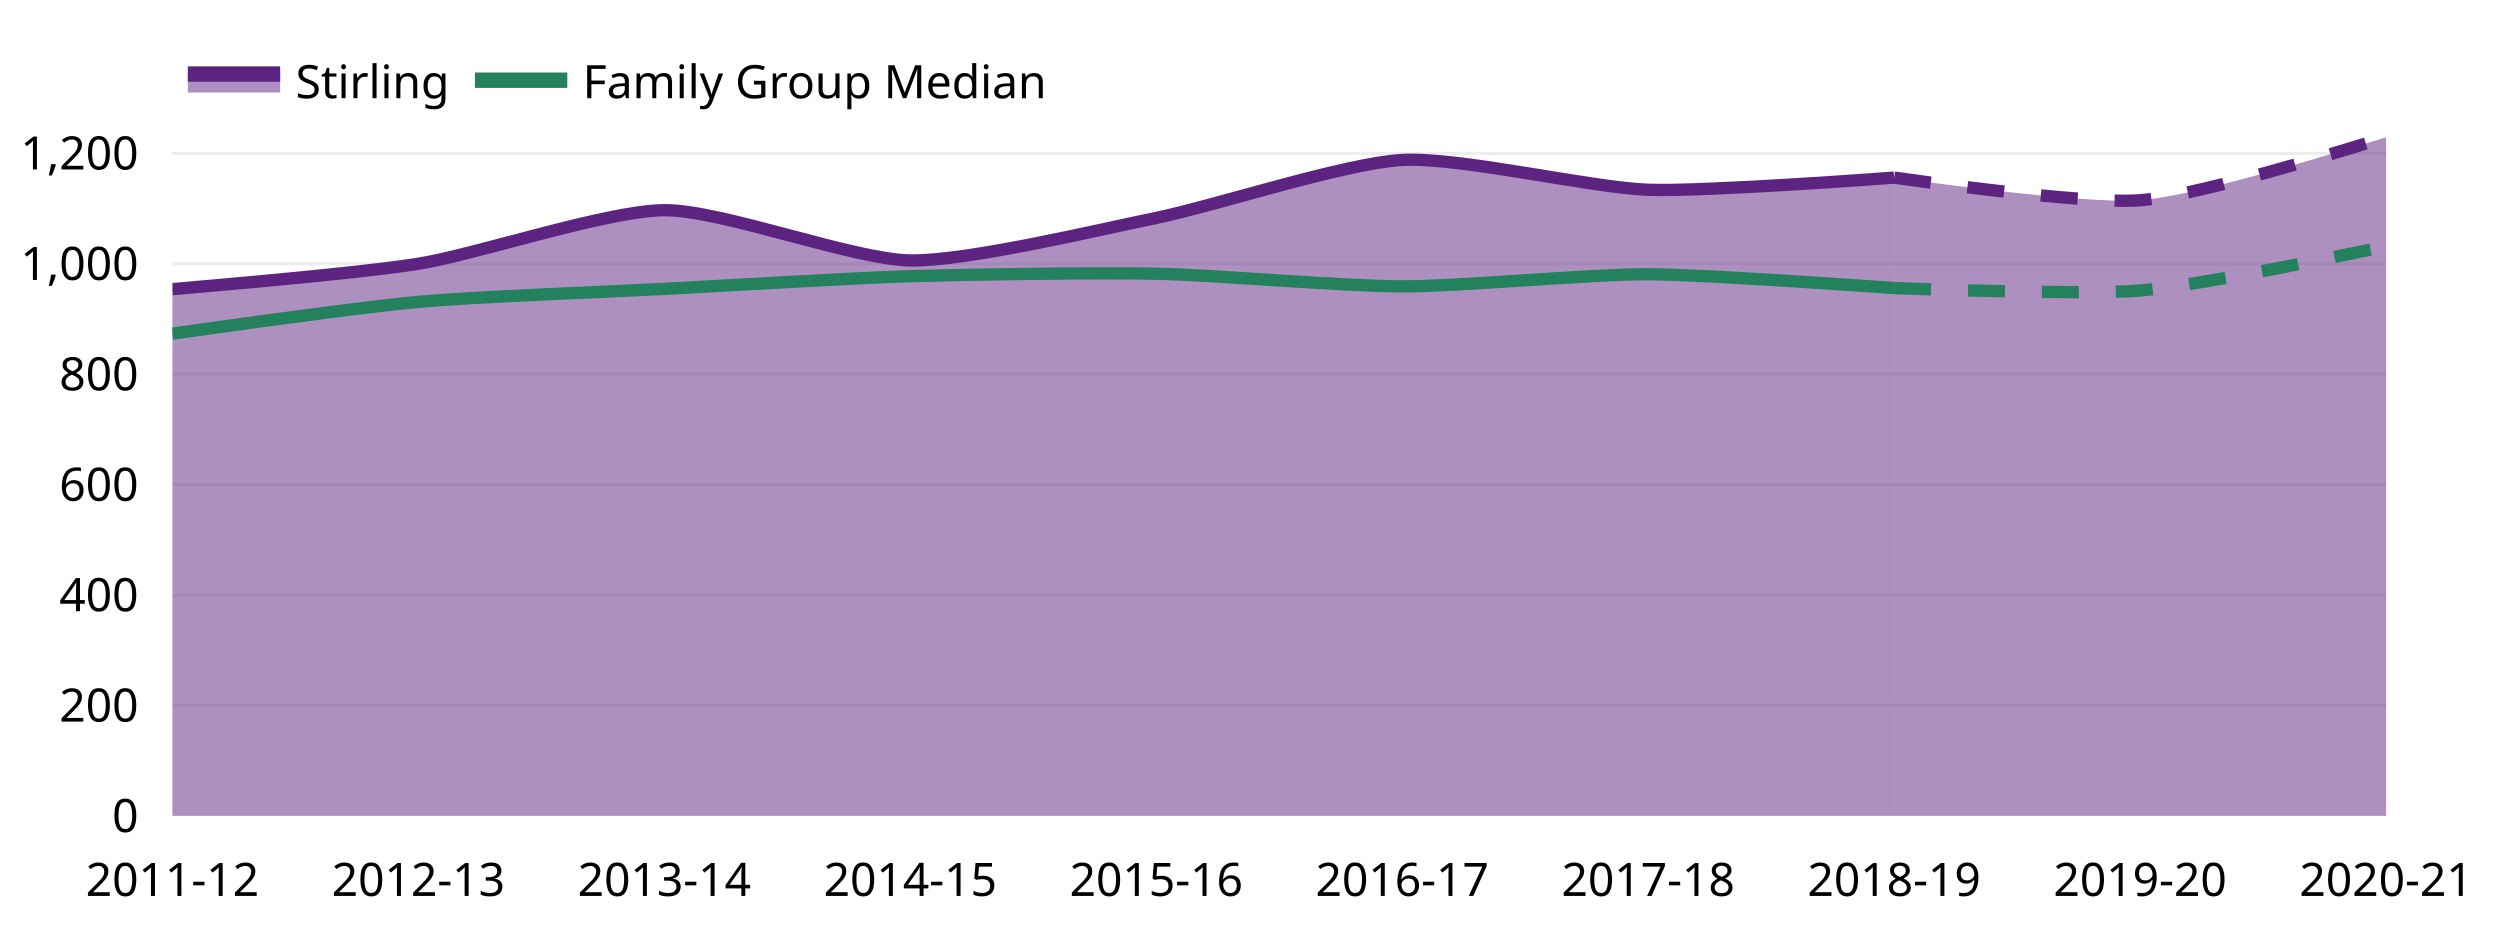
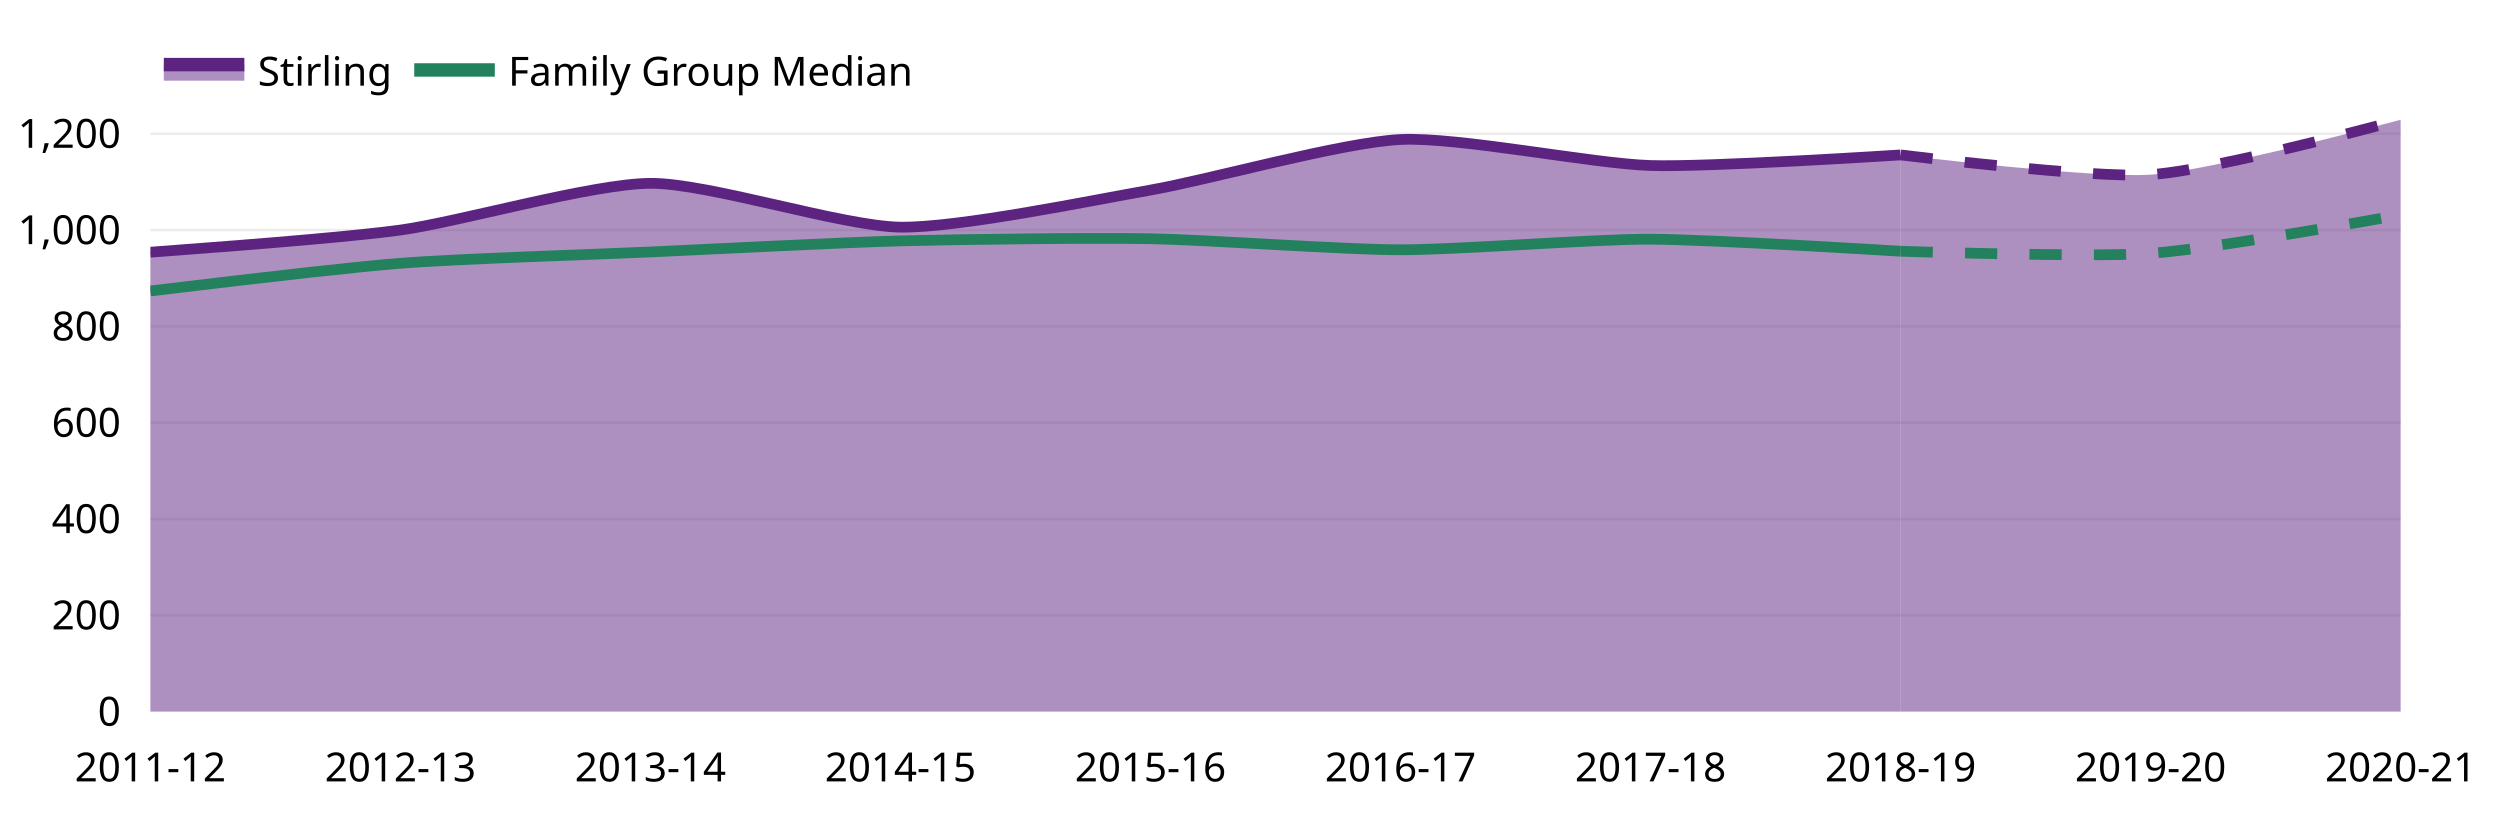
- <svg xmlns="http://www.w3.org/2000/svg" class="main-svg" width="812" height="305" style="" viewBox="0 0 812 305">
-   <rect x="0" y="0" width="812" height="305" style="fill: rgb(255, 255, 255); fill-opacity: 1;" />
-   <defs id="defs-a67686">
+ <svg xmlns="http://www.w3.org/2000/svg" class="main-svg" width="931" height="305" style="" viewBox="0 0 931 305">
+   <rect x="0" y="0" width="931" height="305" style="fill: rgb(255, 255, 255); fill-opacity: 1;" />
+   <defs id="defs-dfb4dc">
    <g class="clips">
-       <clipPath id="clipa67686xyplot" class="plotclip">
-         <rect width="719" height="232" />
-       </clipPath>
-       <clipPath class="axesclip" id="clipa67686x">
-         <rect x="56" y="0" width="719" height="305" />
-       </clipPath>
-       <clipPath class="axesclip" id="clipa67686y">
-         <rect x="0" y="33" width="812" height="232" />
-       </clipPath>
-       <clipPath class="axesclip" id="clipa67686xy">
-         <rect x="56" y="33" width="719" height="232" />
+       <clipPath id="clipdfb4dcxyplot" class="plotclip">
+         <rect width="838" height="232" />
+       </clipPath>
+       <clipPath class="axesclip" id="clipdfb4dcx">
+         <rect x="56" y="0" width="838" height="305" />
+       </clipPath>
+       <clipPath class="axesclip" id="clipdfb4dcy">
+         <rect x="0" y="33" width="931" height="232" />
+       </clipPath>
+       <clipPath class="axesclip" id="clipdfb4dcxy">
+         <rect x="56" y="33" width="838" height="232" />
      </clipPath>
    </g>
    <g class="gradients" />
    <g class="patterns" />
  </defs>
  <g class="bglayer">
-     <rect class="bg" x="46" y="23" width="739" height="252" style="fill: rgb(0, 0, 0); fill-opacity: 0; stroke-width: 0;" />
+     <rect class="bg" x="46" y="23" width="858" height="252" style="fill: rgb(0, 0, 0); fill-opacity: 0; stroke-width: 0;" />
  </g>
  <g class="layer-below">
    <g class="imagelayer" />
    <g class="shapelayer" />
  </g>
  <g class="cartesianlayer">
    <g class="subplot xy">
      <g class="layer-subplot">
        <g class="shapelayer" />
        <g class="imagelayer" />
      </g>
      <g class="gridlayer">
        <g class="x">
-           <path class="xgrid crisp" transform="translate(135.89,0)" d="M0,33v232" style="stroke: rgb(255, 255, 255); stroke-opacity: 1; stroke-width: 1px;" />
-           <path class="xgrid crisp" transform="translate(215.78,0)" d="M0,33v232" style="stroke: rgb(255, 255, 255); stroke-opacity: 1; stroke-width: 1px;" />
-           <path class="xgrid crisp" transform="translate(295.67,0)" d="M0,33v232" style="stroke: rgb(255, 255, 255); stroke-opacity: 1; stroke-width: 1px;" />
-           <path class="xgrid crisp" transform="translate(375.56,0)" d="M0,33v232" style="stroke: rgb(255, 255, 255); stroke-opacity: 1; stroke-width: 1px;" />
-           <path class="xgrid crisp" transform="translate(455.44,0)" d="M0,33v232" style="stroke: rgb(255, 255, 255); stroke-opacity: 1; stroke-width: 1px;" />
-           <path class="xgrid crisp" transform="translate(535.33,0)" d="M0,33v232" style="stroke: rgb(255, 255, 255); stroke-opacity: 1; stroke-width: 1px;" />
-           <path class="xgrid crisp" transform="translate(615.22,0)" d="M0,33v232" style="stroke: rgb(255, 255, 255); stroke-opacity: 1; stroke-width: 1px;" />
-           <path class="xgrid crisp" transform="translate(695.11,0)" d="M0,33v232" style="stroke: rgb(255, 255, 255); stroke-opacity: 1; stroke-width: 1px;" />
+           <path class="xgrid crisp" transform="translate(149.11,0)" d="M0,33v232" style="stroke: rgb(255, 255, 255); stroke-opacity: 1; stroke-width: 1px;" />
+           <path class="xgrid crisp" transform="translate(242.22,0)" d="M0,33v232" style="stroke: rgb(255, 255, 255); stroke-opacity: 1; stroke-width: 1px;" />
+           <path class="xgrid crisp" transform="translate(335.33,0)" d="M0,33v232" style="stroke: rgb(255, 255, 255); stroke-opacity: 1; stroke-width: 1px;" />
+           <path class="xgrid crisp" transform="translate(428.44,0)" d="M0,33v232" style="stroke: rgb(255, 255, 255); stroke-opacity: 1; stroke-width: 1px;" />
+           <path class="xgrid crisp" transform="translate(521.56,0)" d="M0,33v232" style="stroke: rgb(255, 255, 255); stroke-opacity: 1; stroke-width: 1px;" />
+           <path class="xgrid crisp" transform="translate(614.67,0)" d="M0,33v232" style="stroke: rgb(255, 255, 255); stroke-opacity: 1; stroke-width: 1px;" />
+           <path class="xgrid crisp" transform="translate(707.78,0)" d="M0,33v232" style="stroke: rgb(255, 255, 255); stroke-opacity: 1; stroke-width: 1px;" />
+           <path class="xgrid crisp" transform="translate(800.89,0)" d="M0,33v232" style="stroke: rgb(255, 255, 255); stroke-opacity: 1; stroke-width: 1px;" />
        </g>
        <g class="y">
-           <path class="ygrid crisp" transform="translate(0,229.13)" d="M56,0h719" style="stroke: rgb(237, 237, 237); stroke-opacity: 1; stroke-width: 1px;" />
-           <path class="ygrid crisp" transform="translate(0,193.27)" d="M56,0h719" style="stroke: rgb(237, 237, 237); stroke-opacity: 1; stroke-width: 1px;" />
-           <path class="ygrid crisp" transform="translate(0,157.4)" d="M56,0h719" style="stroke: rgb(237, 237, 237); stroke-opacity: 1; stroke-width: 1px;" />
-           <path class="ygrid crisp" transform="translate(0,121.53)" d="M56,0h719" style="stroke: rgb(237, 237, 237); stroke-opacity: 1; stroke-width: 1px;" />
-           <path class="ygrid crisp" transform="translate(0,85.67)" d="M56,0h719" style="stroke: rgb(237, 237, 237); stroke-opacity: 1; stroke-width: 1px;" />
-           <path class="ygrid crisp" transform="translate(0,49.8)" d="M56,0h719" style="stroke: rgb(237, 237, 237); stroke-opacity: 1; stroke-width: 1px;" />
+           <path class="ygrid crisp" transform="translate(0,229.13)" d="M56,0h838" style="stroke: rgb(237, 237, 237); stroke-opacity: 1; stroke-width: 1px;" />
+           <path class="ygrid crisp" transform="translate(0,193.27)" d="M56,0h838" style="stroke: rgb(237, 237, 237); stroke-opacity: 1; stroke-width: 1px;" />
+           <path class="ygrid crisp" transform="translate(0,157.4)" d="M56,0h838" style="stroke: rgb(237, 237, 237); stroke-opacity: 1; stroke-width: 1px;" />
+           <path class="ygrid crisp" transform="translate(0,121.53)" d="M56,0h838" style="stroke: rgb(237, 237, 237); stroke-opacity: 1; stroke-width: 1px;" />
+           <path class="ygrid crisp" transform="translate(0,85.67)" d="M56,0h838" style="stroke: rgb(237, 237, 237); stroke-opacity: 1; stroke-width: 1px;" />
+           <path class="ygrid crisp" transform="translate(0,49.8)" d="M56,0h838" style="stroke: rgb(237, 237, 237); stroke-opacity: 1; stroke-width: 1px;" />
        </g>
      </g>
      <g class="zerolinelayer">
-         <path class="yzl zl crisp" transform="translate(0,265)" d="M56,0h719" style="stroke: rgb(255, 255, 255); stroke-opacity: 1; stroke-width: 2px;" />
+         <path class="yzl zl crisp" transform="translate(0,265)" d="M56,0h838" style="stroke: rgb(255, 255, 255); stroke-opacity: 1; stroke-width: 2px;" />
      </g>
      <path class="xlines-below" />
      <path class="ylines-below" />
      <g class="overlines-below" />
      <g class="xaxislayer-below" />
      <g class="yaxislayer-below" />
      <g class="overaxes-below" />
-       <g class="plot" transform="translate(56,33)" clip-path="url(#clipa67686xyplot)">
+       <g class="plot" transform="translate(56,33)" clip-path="url(#clipdfb4dcxyplot)">
        <g class="scatterlayer mlayer">
-           <g class="trace scatter trace6933c4" style="stroke-miterlimit: 2;">
+           <g class="trace scatter trace054ac0" style="stroke-miterlimit: 2;">
            <g class="fills">
              <g>
-                 <path class="js-fill" d="M559.22,232L0,232L0,60.92Q61.33,55.64 79.89,52.67C98.62,49.67 141.13,35.39 159.78,35.27C178.41,35.15 221,51.31 239.67,51.59C258.28,51.87 300.98,41.57 319.56,37.78C338.26,33.96 380.71,19.99 399.44,18.95C417.99,17.92 460.66,27.97 479.33,28.64C497.94,29.3 559.22,24.69 559.22,24.69Q559.22,24.69 559.22,24.69" style="fill: rgb(93, 35, 129); fill-opacity: 0.5; stroke-width: 0;" />
-               </g>
-             </g>
-             <g class="errorbars" />
-             <g class="lines">
-               <path class="js-line" d="M0,60.92Q61.33,55.64 79.89,52.67C98.62,49.67 141.13,35.39 159.78,35.27C178.41,35.15 221,51.31 239.67,51.59C258.28,51.87 300.98,41.57 319.56,37.78C338.26,33.96 380.71,19.99 399.44,18.95C417.99,17.92 460.66,27.97 479.33,28.64C497.94,29.3 559.22,24.69 559.22,24.69Q559.22,24.69 559.22,24.69" style="vector-effect: non-scaling-stroke; fill: none; stroke: rgb(93, 35, 129); stroke-opacity: 1; stroke-width: 4px; opacity: 1;" />
-             </g>
-             <g class="points" />
-             <g class="text" />
-           </g>
-           <g class="trace scatter tracead50c7" style="stroke-miterlimit: 2;">
+                 <path class="js-fill" d="M651.78,232L0,232L0,60.92Q71.46,55.65 93.11,52.67C114.91,49.67 164.48,35.39 186.22,35.27C207.93,35.15 257.58,51.3 279.33,51.59C301.03,51.88 350.76,41.58 372.44,37.78C394.22,33.97 443.75,20 465.56,18.95C487.21,17.91 536.92,27.97 558.67,28.64C580.37,29.31 651.78,24.69 651.78,24.69Q651.78,24.69 651.78,24.69" style="fill: rgb(93, 35, 129); fill-opacity: 0.5; stroke-width: 0;" />
+               </g>
+             </g>
+             <g class="errorbars" />
+             <g class="lines">
+               <path class="js-line" d="M0,60.92Q71.46,55.65 93.11,52.67C114.91,49.67 164.48,35.39 186.22,35.27C207.93,35.15 257.58,51.3 279.33,51.59C301.03,51.88 350.76,41.58 372.44,37.78C394.22,33.97 443.75,20 465.56,18.95C487.21,17.91 536.92,27.97 558.67,28.64C580.37,29.31 651.78,24.69 651.78,24.69Q651.78,24.69 651.78,24.69" style="vector-effect: non-scaling-stroke; fill: none; stroke: rgb(93, 35, 129); stroke-opacity: 1; stroke-width: 4px; opacity: 1;" />
+             </g>
+             <g class="points" />
+             <g class="text" />
+           </g>
+           <g class="trace scatter trace73c204" style="stroke-miterlimit: 2;">
            <g class="fills">
              <g>
-                 <path class="js-fill" d="M719,232L559.22,232L559.22,24.69Q559.22,24.69 559.22,24.69C559.22,24.69 620.6,33.51 639.11,32.04Q657.88,30.55 719,11.6" style="fill: rgb(93, 35, 129); fill-opacity: 0.5; stroke-width: 0;" />
-               </g>
-             </g>
-             <g class="errorbars" />
-             <g class="lines">
-               <path class="js-line" d="M559.22,24.69Q559.22,24.69 559.22,24.69C559.22,24.69 620.6,33.51 639.11,32.04Q657.88,30.55 719,11.6" style="vector-effect: non-scaling-stroke; fill: none; stroke: rgb(93, 35, 129); stroke-opacity: 1; stroke-width: 4px; opacity: 1; stroke-dasharray: 12px, 12px;" />
-             </g>
-             <g class="points" />
-             <g class="text" />
-           </g>
-           <g class="trace scatter tracec76749" style="stroke-miterlimit: 2; opacity: 1;">
+                 <path class="js-fill" d="M838,232L651.78,232L651.78,24.69Q651.78,24.69 651.78,24.69C651.78,24.69 723.27,33.53 744.89,32.04Q766.73,30.54 838,11.6" style="fill: rgb(93, 35, 129); fill-opacity: 0.5; stroke-width: 0;" />
+               </g>
+             </g>
+             <g class="errorbars" />
+             <g class="lines">
+               <path class="js-line" d="M651.78,24.69Q651.78,24.69 651.78,24.69C651.78,24.69 723.27,33.53 744.89,32.04Q766.73,30.54 838,11.6" style="vector-effect: non-scaling-stroke; fill: none; stroke: rgb(93, 35, 129); stroke-opacity: 1; stroke-width: 4px; opacity: 1; stroke-dasharray: 12px, 12px;" />
+             </g>
+             <g class="points" />
+             <g class="text" />
+           </g>
+           <g class="trace scatter trace8a7b92" style="stroke-miterlimit: 2; opacity: 1;">
            <g class="fills" />
            <g class="errorbars" />
            <g class="lines">
-               <path class="js-line" d="M0,75.35Q61.22,66.73 79.89,65.04C98.5,63.35 141.14,61.8 159.78,60.83C178.42,59.86 221.02,57.28 239.67,56.7C258.31,56.13 300.93,55.51 319.56,55.9C338.21,56.29 380.8,60 399.44,60.02C418.08,60.04 460.69,56.01 479.33,56.07C497.97,56.13 559.22,60.56 559.22,60.56Q559.22,60.56 559.22,60.56" style="vector-effect: non-scaling-stroke; fill: none; stroke: rgb(35, 129, 93); stroke-opacity: 1; stroke-width: 4px; opacity: 1;" />
-             </g>
-             <g class="points" />
-             <g class="text" />
-           </g>
-           <g class="trace scatter tracecb123d" style="stroke-miterlimit: 2; opacity: 1;">
+               <path class="js-line" d="M0,75.35Q71.36,66.73 93.11,65.04C114.81,63.35 164.49,61.8 186.22,60.83C207.95,59.86 257.6,57.28 279.33,56.7C301.05,56.13 350.72,55.51 372.44,55.9C394.17,56.29 443.83,60 465.56,60.02C487.29,60.04 536.95,56.01 558.67,56.07C580.4,56.13 651.78,60.56 651.78,60.56Q651.78,60.56 651.78,60.56" style="vector-effect: non-scaling-stroke; fill: none; stroke: rgb(35, 129, 93); stroke-opacity: 1; stroke-width: 4px; opacity: 1;" />
+             </g>
+             <g class="points" />
+             <g class="text" />
+           </g>
+           <g class="trace scatter trace11bec7" style="stroke-miterlimit: 2; opacity: 1;">
            <g class="fills" />
            <g class="errorbars" />
            <g class="lines">
-               <path class="js-line" d="M559.22,60.56Q559.22,60.56 559.22,60.56C559.22,60.56 620.54,62.92 639.11,61.36Q657.83,59.79 719,47.02" style="vector-effect: non-scaling-stroke; fill: none; stroke: rgb(35, 129, 93); stroke-opacity: 1; stroke-width: 4px; opacity: 1; stroke-dasharray: 12px, 12px;" />
+               <path class="js-line" d="M651.78,60.56Q651.78,60.56 651.78,60.56C651.78,60.56 723.23,62.92 744.89,61.36Q766.68,59.79 838,47.02" style="vector-effect: non-scaling-stroke; fill: none; stroke: rgb(35, 129, 93); stroke-opacity: 1; stroke-width: 4px; opacity: 1; stroke-dasharray: 12px, 12px;" />
            </g>
            <g class="points" />
            <g class="text" />
          </g>
        </g>
      </g>
      <g class="overplot" />
      <path class="xlines-above crisp" d="M0,0" style="fill: none;" />
      <path class="ylines-above crisp" d="M0,0" style="fill: none;" />
      <g class="overlines-above" />
      <g class="xaxislayer-above">
        <g class="xtick">
          <text text-anchor="middle" x="0" y="291" transform="translate(56,0)" style="font-family: 'Segoe UI Semibold'; font-size: 15px; fill: rgb(0, 0, 0); fill-opacity: 1; white-space: pre; opacity: 1;">2011-12</text>
        </g>
        <g class="xtick">
-           <text text-anchor="middle" x="0" y="291" transform="translate(135.89,0)" style="font-family: 'Segoe UI Semibold'; font-size: 15px; fill: rgb(0, 0, 0); fill-opacity: 1; white-space: pre; opacity: 1;">2012-13</text>
-         </g>
-         <g class="xtick">
-           <text text-anchor="middle" x="0" y="291" transform="translate(215.78,0)" style="font-family: 'Segoe UI Semibold'; font-size: 15px; fill: rgb(0, 0, 0); fill-opacity: 1; white-space: pre; opacity: 1;">2013-14</text>
-         </g>
-         <g class="xtick">
-           <text text-anchor="middle" x="0" y="291" transform="translate(295.67,0)" style="font-family: 'Segoe UI Semibold'; font-size: 15px; fill: rgb(0, 0, 0); fill-opacity: 1; white-space: pre; opacity: 1;">2014-15</text>
-         </g>
-         <g class="xtick">
-           <text text-anchor="middle" x="0" y="291" transform="translate(375.56,0)" style="font-family: 'Segoe UI Semibold'; font-size: 15px; fill: rgb(0, 0, 0); fill-opacity: 1; white-space: pre; opacity: 1;">2015-16</text>
-         </g>
-         <g class="xtick">
-           <text text-anchor="middle" x="0" y="291" transform="translate(455.44,0)" style="font-family: 'Segoe UI Semibold'; font-size: 15px; fill: rgb(0, 0, 0); fill-opacity: 1; white-space: pre; opacity: 1;">2016-17</text>
-         </g>
-         <g class="xtick">
-           <text text-anchor="middle" x="0" y="291" transform="translate(535.33,0)" style="font-family: 'Segoe UI Semibold'; font-size: 15px; fill: rgb(0, 0, 0); fill-opacity: 1; white-space: pre; opacity: 1;">2017-18</text>
-         </g>
-         <g class="xtick">
-           <text text-anchor="middle" x="0" y="291" transform="translate(615.22,0)" style="font-family: 'Segoe UI Semibold'; font-size: 15px; fill: rgb(0, 0, 0); fill-opacity: 1; white-space: pre; opacity: 1;">2018-19</text>
-         </g>
-         <g class="xtick">
-           <text text-anchor="middle" x="0" y="291" transform="translate(695.11,0)" style="font-family: 'Segoe UI Semibold'; font-size: 15px; fill: rgb(0, 0, 0); fill-opacity: 1; white-space: pre; opacity: 1;">2019-20</text>
-         </g>
-         <g class="xtick">
-           <text text-anchor="middle" x="0" y="291" transform="translate(775,0)" style="font-family: 'Segoe UI Semibold'; font-size: 15px; fill: rgb(0, 0, 0); fill-opacity: 1; white-space: pre; opacity: 1;">2020-21</text>
+           <text text-anchor="middle" x="0" y="291" transform="translate(149.11,0)" style="font-family: 'Segoe UI Semibold'; font-size: 15px; fill: rgb(0, 0, 0); fill-opacity: 1; white-space: pre; opacity: 1;">2012-13</text>
+         </g>
+         <g class="xtick">
+           <text text-anchor="middle" x="0" y="291" transform="translate(242.22,0)" style="font-family: 'Segoe UI Semibold'; font-size: 15px; fill: rgb(0, 0, 0); fill-opacity: 1; white-space: pre; opacity: 1;">2013-14</text>
+         </g>
+         <g class="xtick">
+           <text text-anchor="middle" x="0" y="291" transform="translate(335.33,0)" style="font-family: 'Segoe UI Semibold'; font-size: 15px; fill: rgb(0, 0, 0); fill-opacity: 1; white-space: pre; opacity: 1;">2014-15</text>
+         </g>
+         <g class="xtick">
+           <text text-anchor="middle" x="0" y="291" transform="translate(428.44,0)" style="font-family: 'Segoe UI Semibold'; font-size: 15px; fill: rgb(0, 0, 0); fill-opacity: 1; white-space: pre; opacity: 1;">2015-16</text>
+         </g>
+         <g class="xtick">
+           <text text-anchor="middle" x="0" y="291" transform="translate(521.56,0)" style="font-family: 'Segoe UI Semibold'; font-size: 15px; fill: rgb(0, 0, 0); fill-opacity: 1; white-space: pre; opacity: 1;">2016-17</text>
+         </g>
+         <g class="xtick">
+           <text text-anchor="middle" x="0" y="291" transform="translate(614.67,0)" style="font-family: 'Segoe UI Semibold'; font-size: 15px; fill: rgb(0, 0, 0); fill-opacity: 1; white-space: pre; opacity: 1;">2017-18</text>
+         </g>
+         <g class="xtick">
+           <text text-anchor="middle" x="0" y="291" transform="translate(707.78,0)" style="font-family: 'Segoe UI Semibold'; font-size: 15px; fill: rgb(0, 0, 0); fill-opacity: 1; white-space: pre; opacity: 1;">2018-19</text>
+         </g>
+         <g class="xtick">
+           <text text-anchor="middle" x="0" y="291" transform="translate(800.89,0)" style="font-family: 'Segoe UI Semibold'; font-size: 15px; fill: rgb(0, 0, 0); fill-opacity: 1; white-space: pre; opacity: 1;">2019-20</text>
+         </g>
+         <g class="xtick">
+           <text text-anchor="middle" x="0" y="291" transform="translate(894,0)" style="font-family: 'Segoe UI Semibold'; font-size: 15px; fill: rgb(0, 0, 0); fill-opacity: 1; white-space: pre; opacity: 1;">2020-21</text>
        </g>
      </g>
      <g class="yaxislayer-above">
        <g class="ytick">
          <text text-anchor="end" x="45" y="5.25" transform="translate(0,265)" style="font-family: 'Segoe UI Semibold'; font-size: 15px; fill: rgb(0, 0, 0); fill-opacity: 1; white-space: pre; opacity: 1;">0</text>
        </g>
        <g class="ytick">
          <text text-anchor="end" x="45" y="5.25" style="font-family: 'Segoe UI Semibold'; font-size: 15px; fill: rgb(0, 0, 0); fill-opacity: 1; white-space: pre; opacity: 1;" transform="translate(0,229.13)">200</text>
        </g>
        <g class="ytick">
          <text text-anchor="end" x="45" y="5.25" style="font-family: 'Segoe UI Semibold'; font-size: 15px; fill: rgb(0, 0, 0); fill-opacity: 1; white-space: pre; opacity: 1;" transform="translate(0,193.27)">400</text>
        </g>
        <g class="ytick">
          <text text-anchor="end" x="45" y="5.25" style="font-family: 'Segoe UI Semibold'; font-size: 15px; fill: rgb(0, 0, 0); fill-opacity: 1; white-space: pre; opacity: 1;" transform="translate(0,157.4)">600</text>
        </g>
        <g class="ytick">
          <text text-anchor="end" x="45" y="5.25" style="font-family: 'Segoe UI Semibold'; font-size: 15px; fill: rgb(0, 0, 0); fill-opacity: 1; white-space: pre; opacity: 1;" transform="translate(0,121.53)">800</text>
        </g>
        <g class="ytick">
          <text text-anchor="end" x="45" y="5.25" style="font-family: 'Segoe UI Semibold'; font-size: 15px; fill: rgb(0, 0, 0); fill-opacity: 1; white-space: pre; opacity: 1;" transform="translate(0,85.67)">1,000</text>
        </g>
        <g class="ytick">
          <text text-anchor="end" x="45" y="5.25" style="font-family: 'Segoe UI Semibold'; font-size: 15px; fill: rgb(0, 0, 0); fill-opacity: 1; white-space: pre; opacity: 1;" transform="translate(0,49.8)">1,200</text>
        </g>
      </g>
      <g class="overaxes-above" />
    </g>
  </g>
  <g class="polarlayer" />
  <g class="smithlayer" />
  <g class="ternarylayer" />
  <g class="geolayer" />
  <g class="funnelarealayer" />
  <g class="pielayer" />
  <g class="iciclelayer" />
  <g class="treemaplayer" />
  <g class="sunburstlayer" />
  <g class="glimages" />
-   <defs id="topdefs-a67686">
+   <defs id="topdefs-dfb4dc">
    <g class="clips" />
-     <clipPath id="legenda67686">
+     <clipPath id="legenddfb4dc">
      <rect width="285" height="33" x="0" y="0" />
    </clipPath>
  </defs>
  <g class="layer-above">
    <g class="imagelayer" />
    <g class="shapelayer" />
  </g>
  <g class="infolayer">
    <g class="legend" pointer-events="all" transform="translate(56,9.8)">
      <rect class="bg" shape-rendering="crispEdges" width="285" height="33" x="0" y="0" style="stroke: rgb(68, 68, 68); stroke-opacity: 1; fill: rgb(0, 0, 0); fill-opacity: 0; stroke-width: 0px;" />
-       <g class="scrollbox" transform="" clip-path="url(#legenda67686)">
+       <g class="scrollbox" transform="" clip-path="url(#legenddfb4dc)">
        <g class="groups">
          <g class="traces" transform="translate(0,16.25)" style="opacity: 1;">
            <text class="legendtext" text-anchor="start" x="40" y="5.85" style="font-family: 'Segoe UI Semibold'; font-size: 15px; fill: rgb(0, 0, 0); fill-opacity: 1; white-space: pre;">Stirling</text>
            <g class="layers">
              <g class="legendfill">
                <path class="js-fill" d="M5,-2h30v6h-30z" style="stroke-width: 0; fill: rgb(93, 35, 129); fill-opacity: 0.5;" />
              </g>
              <g class="legendlines">
                <path class="js-line" d="M5,-2h30" style="fill: none; stroke: rgb(93, 35, 129); stroke-opacity: 1; stroke-width: 5px;" />
              </g>
              <g class="legendsymbols">
                <g class="legendpoints" />
              </g>
            </g>
            <rect class="legendtoggle" x="0" y="-11.25" width="90.766" height="22.5" style="fill: rgb(0, 0, 0); fill-opacity: 0;" />
          </g>
          <g class="traces" transform="translate(93.26562,16.25)" style="opacity: 1;">
            <text class="legendtext" text-anchor="start" x="40" y="5.85" style="font-family: 'Segoe UI Semibold'; font-size: 15px; fill: rgb(0, 0, 0); fill-opacity: 1; white-space: pre;">Family Group Median</text>
            <g class="layers" style="opacity: 1;">
              <g class="legendfill" />
              <g class="legendlines">
                <path class="js-line" d="M5,0h30" style="fill: none; stroke: rgb(35, 129, 93); stroke-opacity: 1; stroke-width: 5px;" />
              </g>
              <g class="legendsymbols">
                <g class="legendpoints" />
              </g>
            </g>
            <rect class="legendtoggle" x="0" y="-11.25" width="188.609" height="22.5" style="fill: rgb(0, 0, 0); fill-opacity: 0;" />
          </g>
        </g>
      </g>
      <rect class="scrollbar" rx="20" ry="3" width="0" height="0" x="0" y="0" style="fill: rgb(128, 139, 164); fill-opacity: 1;" />
    </g>
    <g class="g-gtitle" />
    <g class="g-xtitle" />
    <g class="g-ytitle" />
  </g>
</svg>
